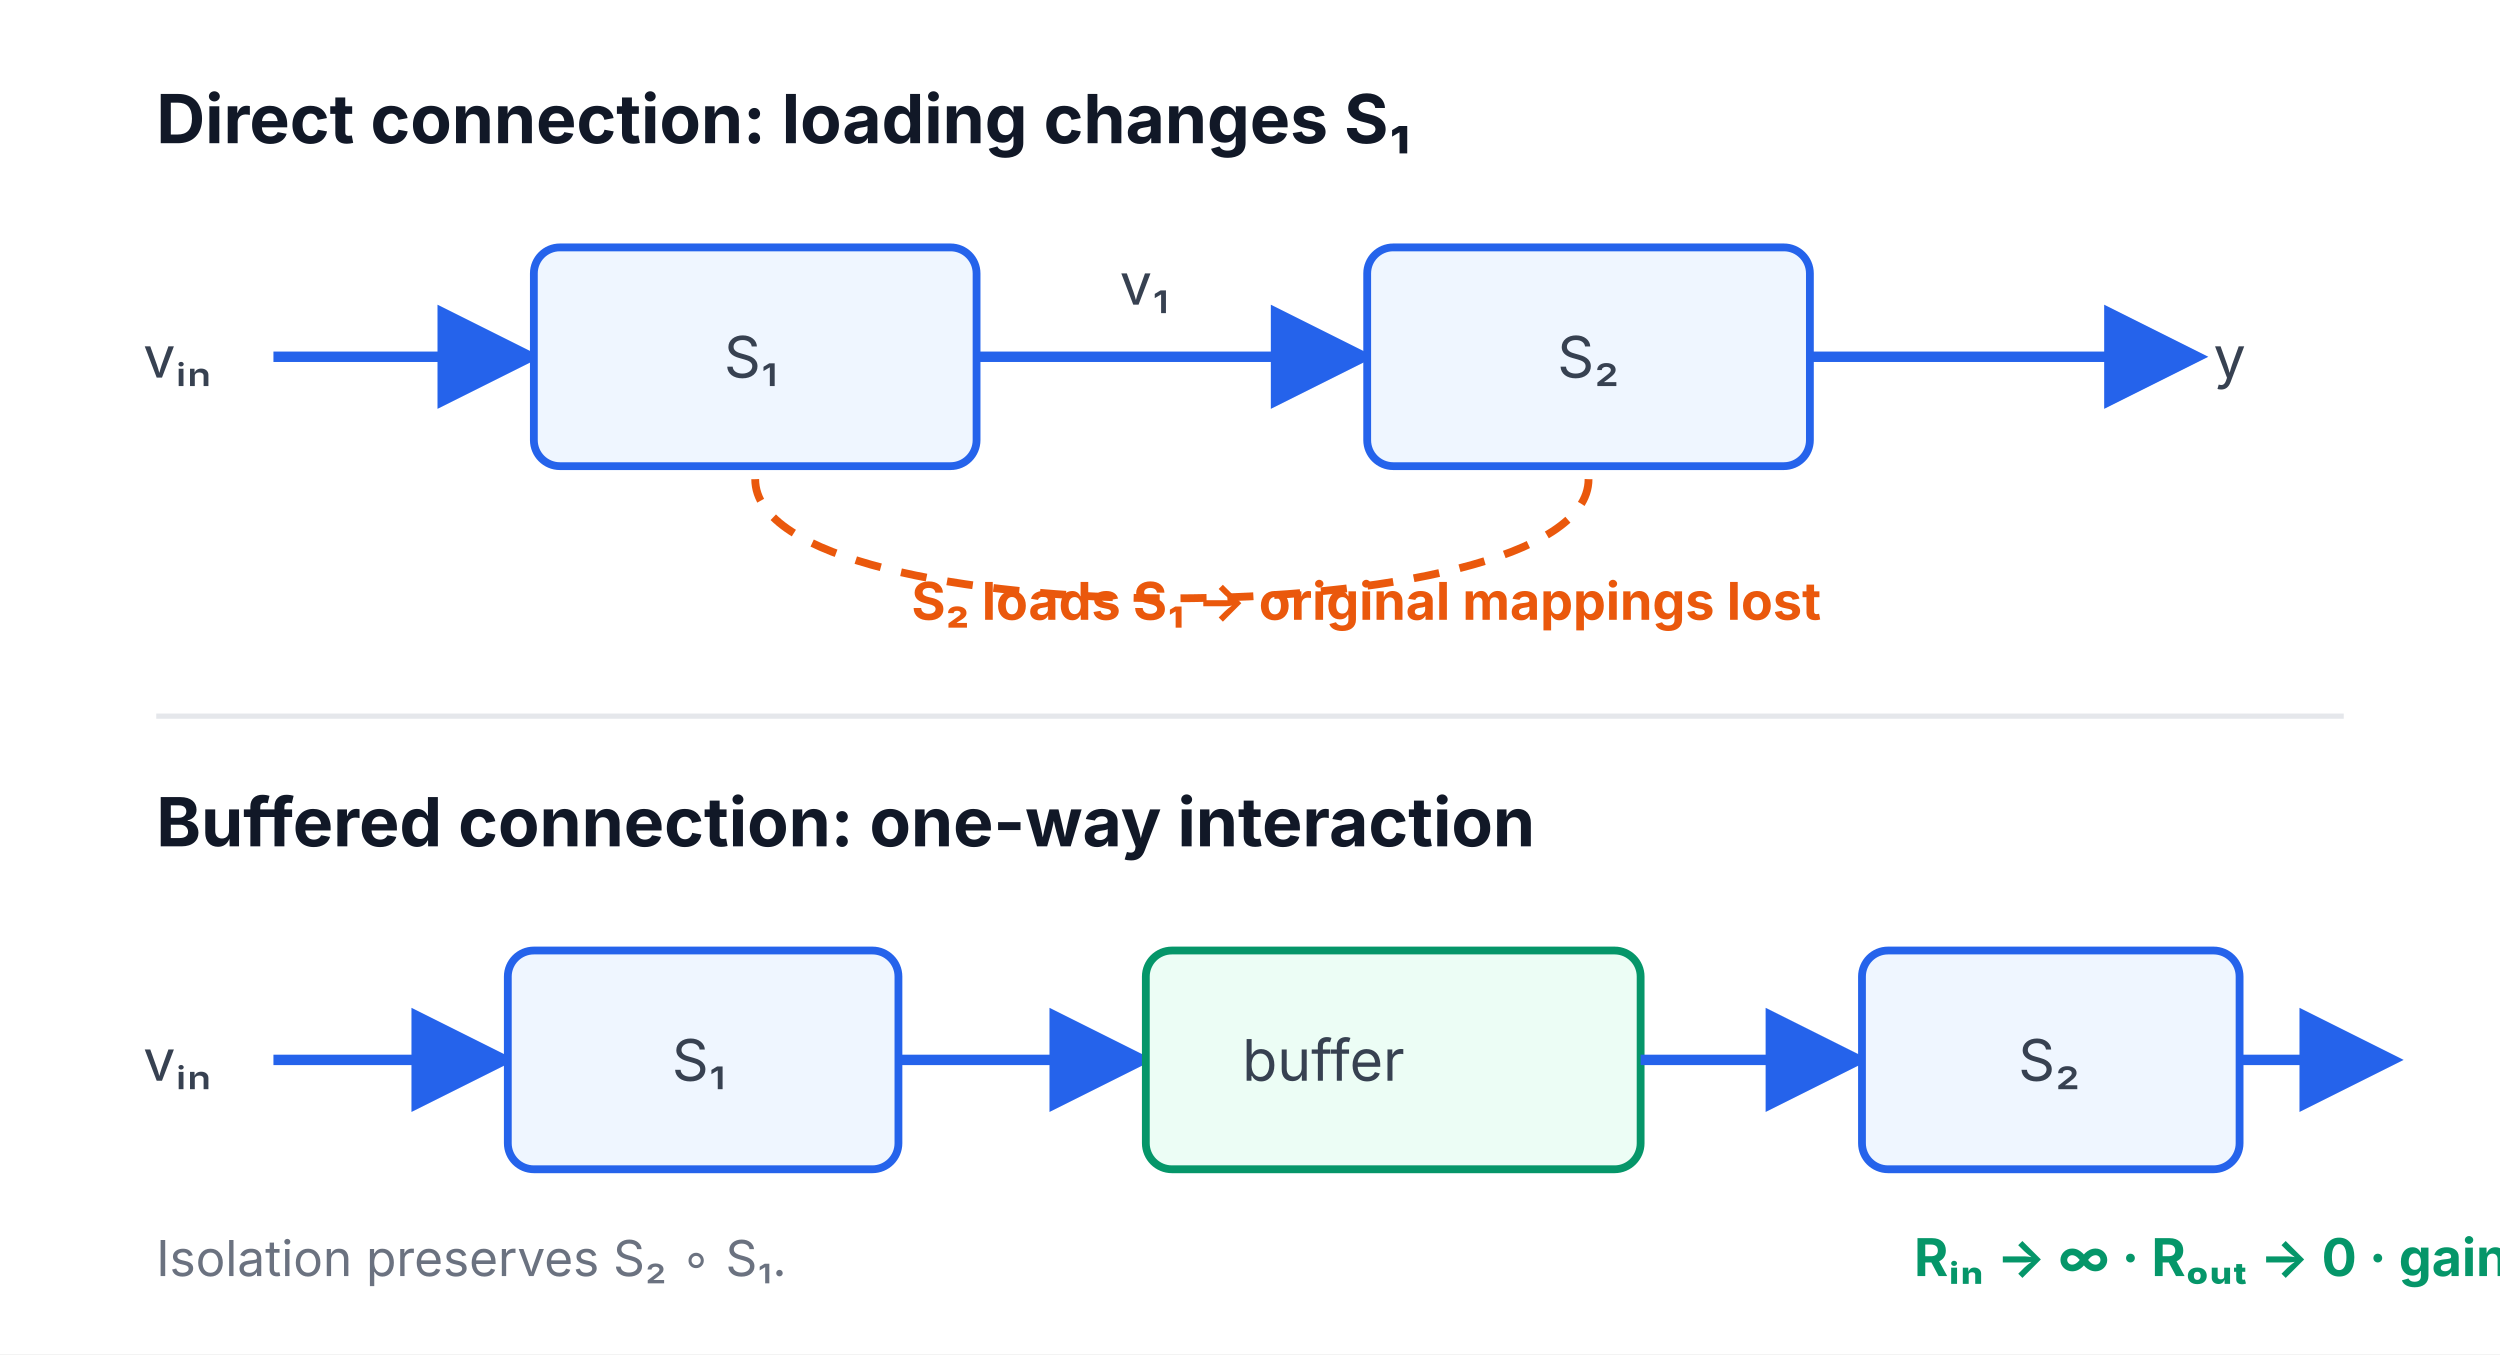
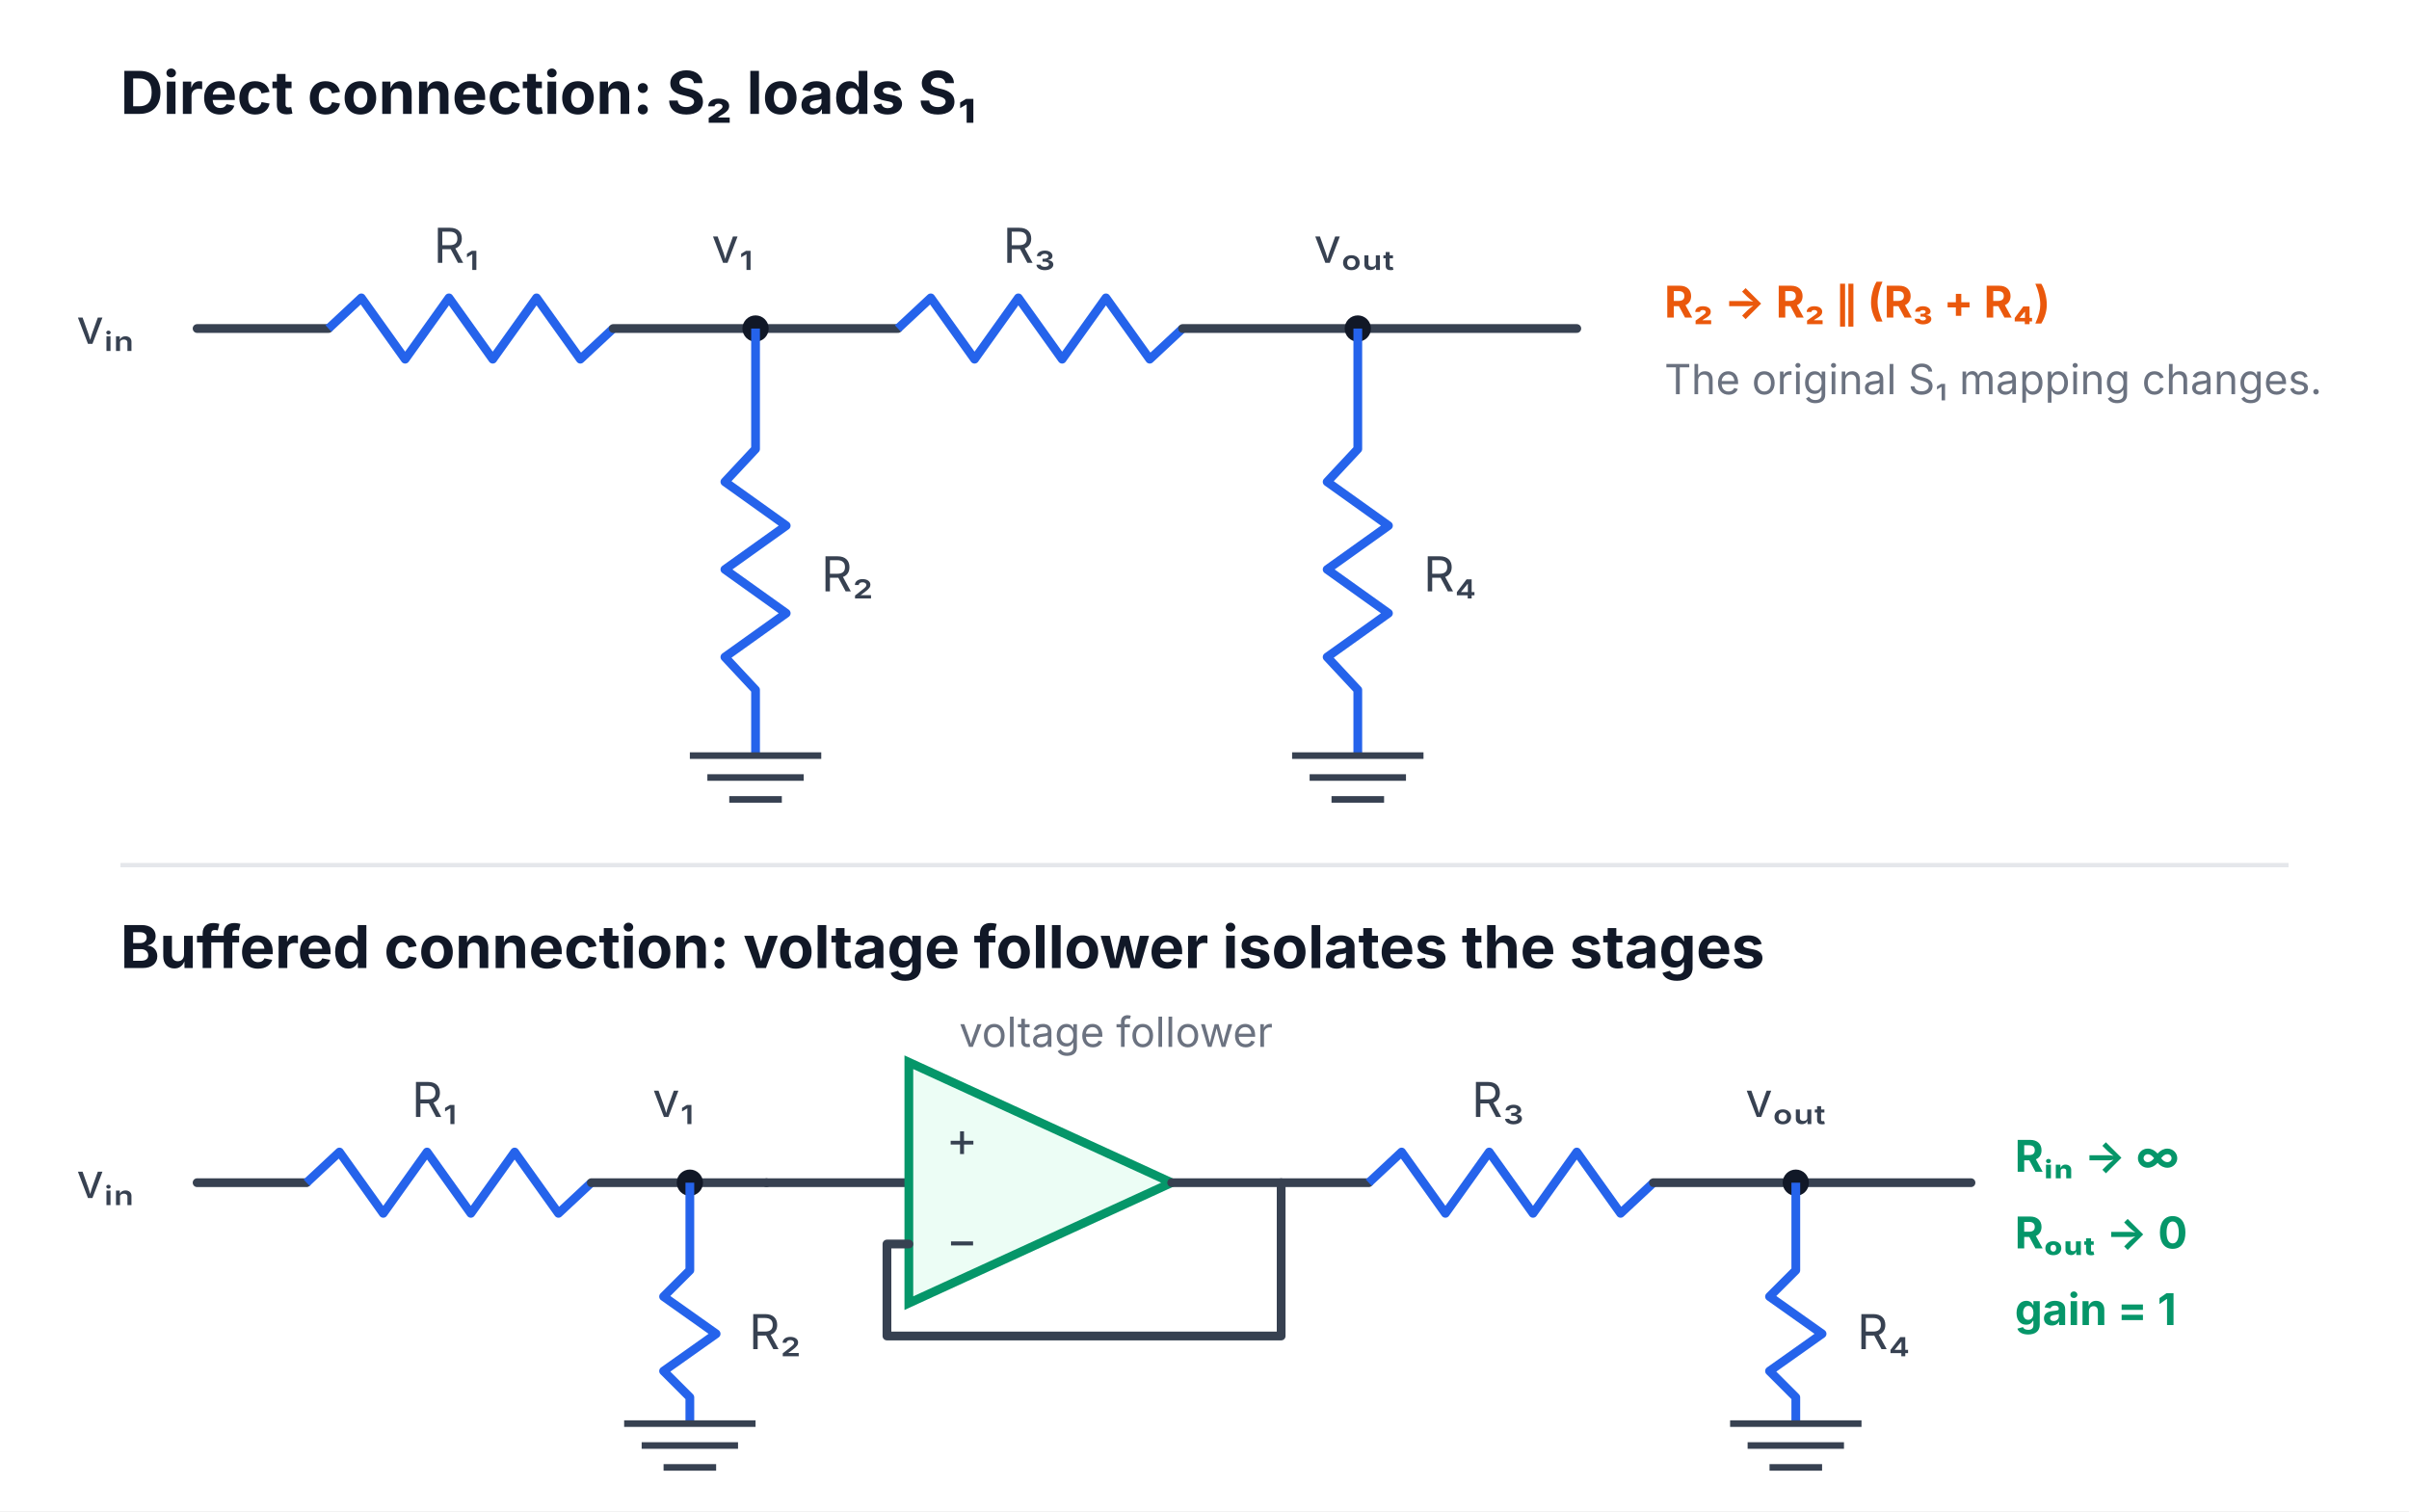
- <svg xmlns="http://www.w3.org/2000/svg" width="960" height="520" viewBox="0 0 960 520" role="img" aria-labelledby="title desc">
+ <svg xmlns="http://www.w3.org/2000/svg" width="1100" height="690" viewBox="0 0 1100 690" role="img" aria-labelledby="title desc">
  <defs>
-     <marker id="arrowBlue" markerWidth="10" markerHeight="10" refX="8" refY="5" orient="auto">
-       <path d="M0,0 L10,5 L0,10 Z" fill="#2563EB" />
-     </marker>
    <style>
-     .box{fill:#EFF6FF;stroke:#2563EB;stroke-width:3;rx:10}.buffer{fill:#ECFDF5;stroke:#059669;stroke-width:3;rx:10}.wire{stroke:#2563EB;stroke-width:4;fill:none;marker-end:url(#arrowBlue)}.dash{stroke:#EA580C;stroke-width:3;stroke-dasharray:10 8;fill:none}.head{font:bold 26px -apple-system,BlinkMacSystemFont,'Segoe UI',sans-serif;fill:#111827}.label{font:22px -apple-system,BlinkMacSystemFont,'Segoe UI',sans-serif;fill:#374151}.small{font:19px -apple-system,BlinkMacSystemFont,'Segoe UI',sans-serif;fill:#6B7280}.warn{font:bold 20px -apple-system,BlinkMacSystemFont,'Segoe UI',sans-serif;fill:#EA580C}.ok{font:bold 20px -apple-system,BlinkMacSystemFont,'Segoe UI',sans-serif;fill:#059669}
+     .wire{stroke:#374151;stroke-width:4;fill:none;stroke-linecap:round;stroke-linejoin:round}.res{stroke:#2563EB;stroke-width:4;fill:none;stroke-linejoin:round}.op{stroke:#059669;stroke-width:4;fill:#ECFDF5}.node{fill:#111827}.ground{stroke:#374151;stroke-width:3}.head{font:bold 27px -apple-system,BlinkMacSystemFont,'Segoe UI',sans-serif;fill:#111827}.label{font:22px -apple-system,BlinkMacSystemFont,'Segoe UI',sans-serif;fill:#374151}.small{font:19px -apple-system,BlinkMacSystemFont,'Segoe UI',sans-serif;fill:#6B7280}.warn{font:bold 20px -apple-system,BlinkMacSystemFont,'Segoe UI',sans-serif;fill:#EA580C}.ok{font:bold 20px -apple-system,BlinkMacSystemFont,'Segoe UI',sans-serif;fill:#059669}
  </style>
  </defs>
-   <rect width="960" height="520" fill="white" />
-   <text x="60" y="55" class="head">Direct connection: loading changes S₁</text>
-   <text x="55" y="145" class="label">vᵢₙ</text>
-   <path d="M105 137 H200" class="wire" />
-   <rect x="205" y="95" width="170" height="84" class="box" />
-   <text x="278" y="145" class="label">S₁</text>
-   <path d="M375 137 H520" class="wire" />
-   <text x="430" y="117" class="label">v₁</text>
-   <rect x="525" y="95" width="170" height="84" class="box" />
-   <text x="598" y="145" class="label">S₂</text>
-   <path d="M695 137 H840" class="wire" />
-   <text x="850" y="145" class="label">y</text>
-   <path d="M610 184 C610 245,290 245,290 184" class="dash" />
-   <text x="350" y="238" class="warn">S₂ loads S₁ → original mappings lost</text>
-   <line x1="60" y1="275" x2="900" y2="275" stroke="#E5E7EB" stroke-width="2" />
-   <text x="60" y="325" class="head">Buffered connection: one-way interaction</text>
-   <text x="55" y="415" class="label">vᵢₙ</text>
-   <path d="M105 407 H190" class="wire" />
-   <rect x="195" y="365" width="150" height="84" class="box" />
-   <text x="258" y="415" class="label">S₁</text>
-   <path d="M345 407 H435" class="wire" />
-   <rect x="440" y="365" width="190" height="84" class="buffer" />
-   <text x="477" y="415" class="label">buffer</text>
-   <path d="M630 407 H710" class="wire" />
-   <rect x="715" y="365" width="145" height="84" class="box" />
-   <text x="775" y="415" class="label">S₂</text>
-   <path d="M860 407 H915" class="wire" />
-   <text x="735" y="490" class="ok">Rᵢₙ → ∞ · Rₒᵤₜ → 0 · gain = 1</text>
-   <text x="60" y="490" class="small">Isolation preserves S₂ ∘ S₁.</text>
+   <rect width="1100" height="690" fill="white" />
+   <text x="55" y="52" class="head">Direct connection: S₂ loads S₁</text>
+   <text x="35" y="157" class="label">vᵢₙ</text>
+   <path d="M90 150 H150" class="wire" />
+   <path d="M150 150 l15 -14 20 28 20 -28 20 28 20 -28 20 28 15 -14" class="res" />
+   <text x="198" y="120" class="label">R₁</text>
+   <path d="M280 150 H410" class="wire" />
+   <circle cx="345" cy="150" r="6" class="node" />
+   <text x="325" y="120" class="label">v₁</text>
+   <path d="M345 150 V205 l-14 15 28 20 -28 20 28 20 -28 20 14 15 V345" class="res" />
+   <text x="375" y="270" class="label">R₂</text>
+   <path d="M410 150 l15 -14 20 28 20 -28 20 28 20 -28 20 28 15 -14" class="res" />
+   <text x="458" y="120" class="label">R₃</text>
+   <path d="M540 150 H720" class="wire" />
+   <circle cx="620" cy="150" r="6" class="node" />
+   <text x="600" y="120" class="label">vₒᵤₜ</text>
+   <path d="M620 150 V205 l-14 15 28 20 -28 20 28 20 -28 20 14 15 V345" class="res" />
+   <text x="650" y="270" class="label">R₄</text>
+   <path d="M315 345 H375 M590 345 H650" class="ground" />
+   <path d="M323 355 H367 M598 355 H642" class="ground" />
+   <path d="M333 365 H357 M608 365 H632" class="ground" />
+   <text x="760" y="145" class="warn">R₂ → R₂ ∥ (R₃ + R₄)</text>
+   <text x="760" y="180" class="small">The original S₁ mapping changes.</text>
+   <line x1="55" y1="395" x2="1045" y2="395" stroke="#E5E7EB" stroke-width="2" />
+   <text x="55" y="442" class="head">Buffered connection: voltage follower isolates the stages</text>
+   <text x="35" y="547" class="label">vᵢₙ</text>
+   <path d="M90 540 H140" class="wire" />
+   <path d="M140 540 l15 -14 20 28 20 -28 20 28 20 -28 20 28 15 -14" class="res" />
+   <text x="188" y="510" class="label">R₁</text>
+   <path d="M270 540 H350" class="wire" />
+   <circle cx="315" cy="540" r="6" class="node" />
+   <text x="298" y="510" class="label">v₁</text>
+   <path d="M315 540 V580 l-12 12 24 17 -24 17 12 12 V650" class="res" />
+   <text x="342" y="616" class="label">R₂</text>
+   <path d="M285 650 H345 M293 660 H337 M303 670 H327" class="ground" />
+   <path d="M350 540 H415" class="wire" />
+   <path d="M415 485 L415 595 L535 540 Z" class="op" />
+   <text x="432" y="528" class="label">+</text>
+   <text x="432" y="574" class="label">−</text>
+   <path d="M535 540 H585 V610 H405 V568 H415" class="wire" />
+   <text x="438" y="478" class="small">voltage follower</text>
+   <path d="M585 540 H625" class="wire" />
+   <path d="M625 540 l15 -14 20 28 20 -28 20 28 20 -28 20 28 15 -14" class="res" />
+   <text x="672" y="510" class="label">R₃</text>
+   <path d="M755 540 H900" class="wire" />
+   <circle cx="820" cy="540" r="6" class="node" />
+   <text x="797" y="510" class="label">vₒᵤₜ</text>
+   <path d="M820 540 V580 l-12 12 24 17 -24 17 12 12 V650" class="res" />
+   <text x="848" y="616" class="label">R₄</text>
+   <path d="M790 650 H850 M798 660 H842 M808 670 H832" class="ground" />
+   <text x="920" y="535" class="ok">Rᵢₙ → ∞</text>
+   <text x="920" y="570" class="ok">Rₒᵤₜ → 0</text>
+   <text x="920" y="605" class="ok">gain = 1</text>
</svg>
